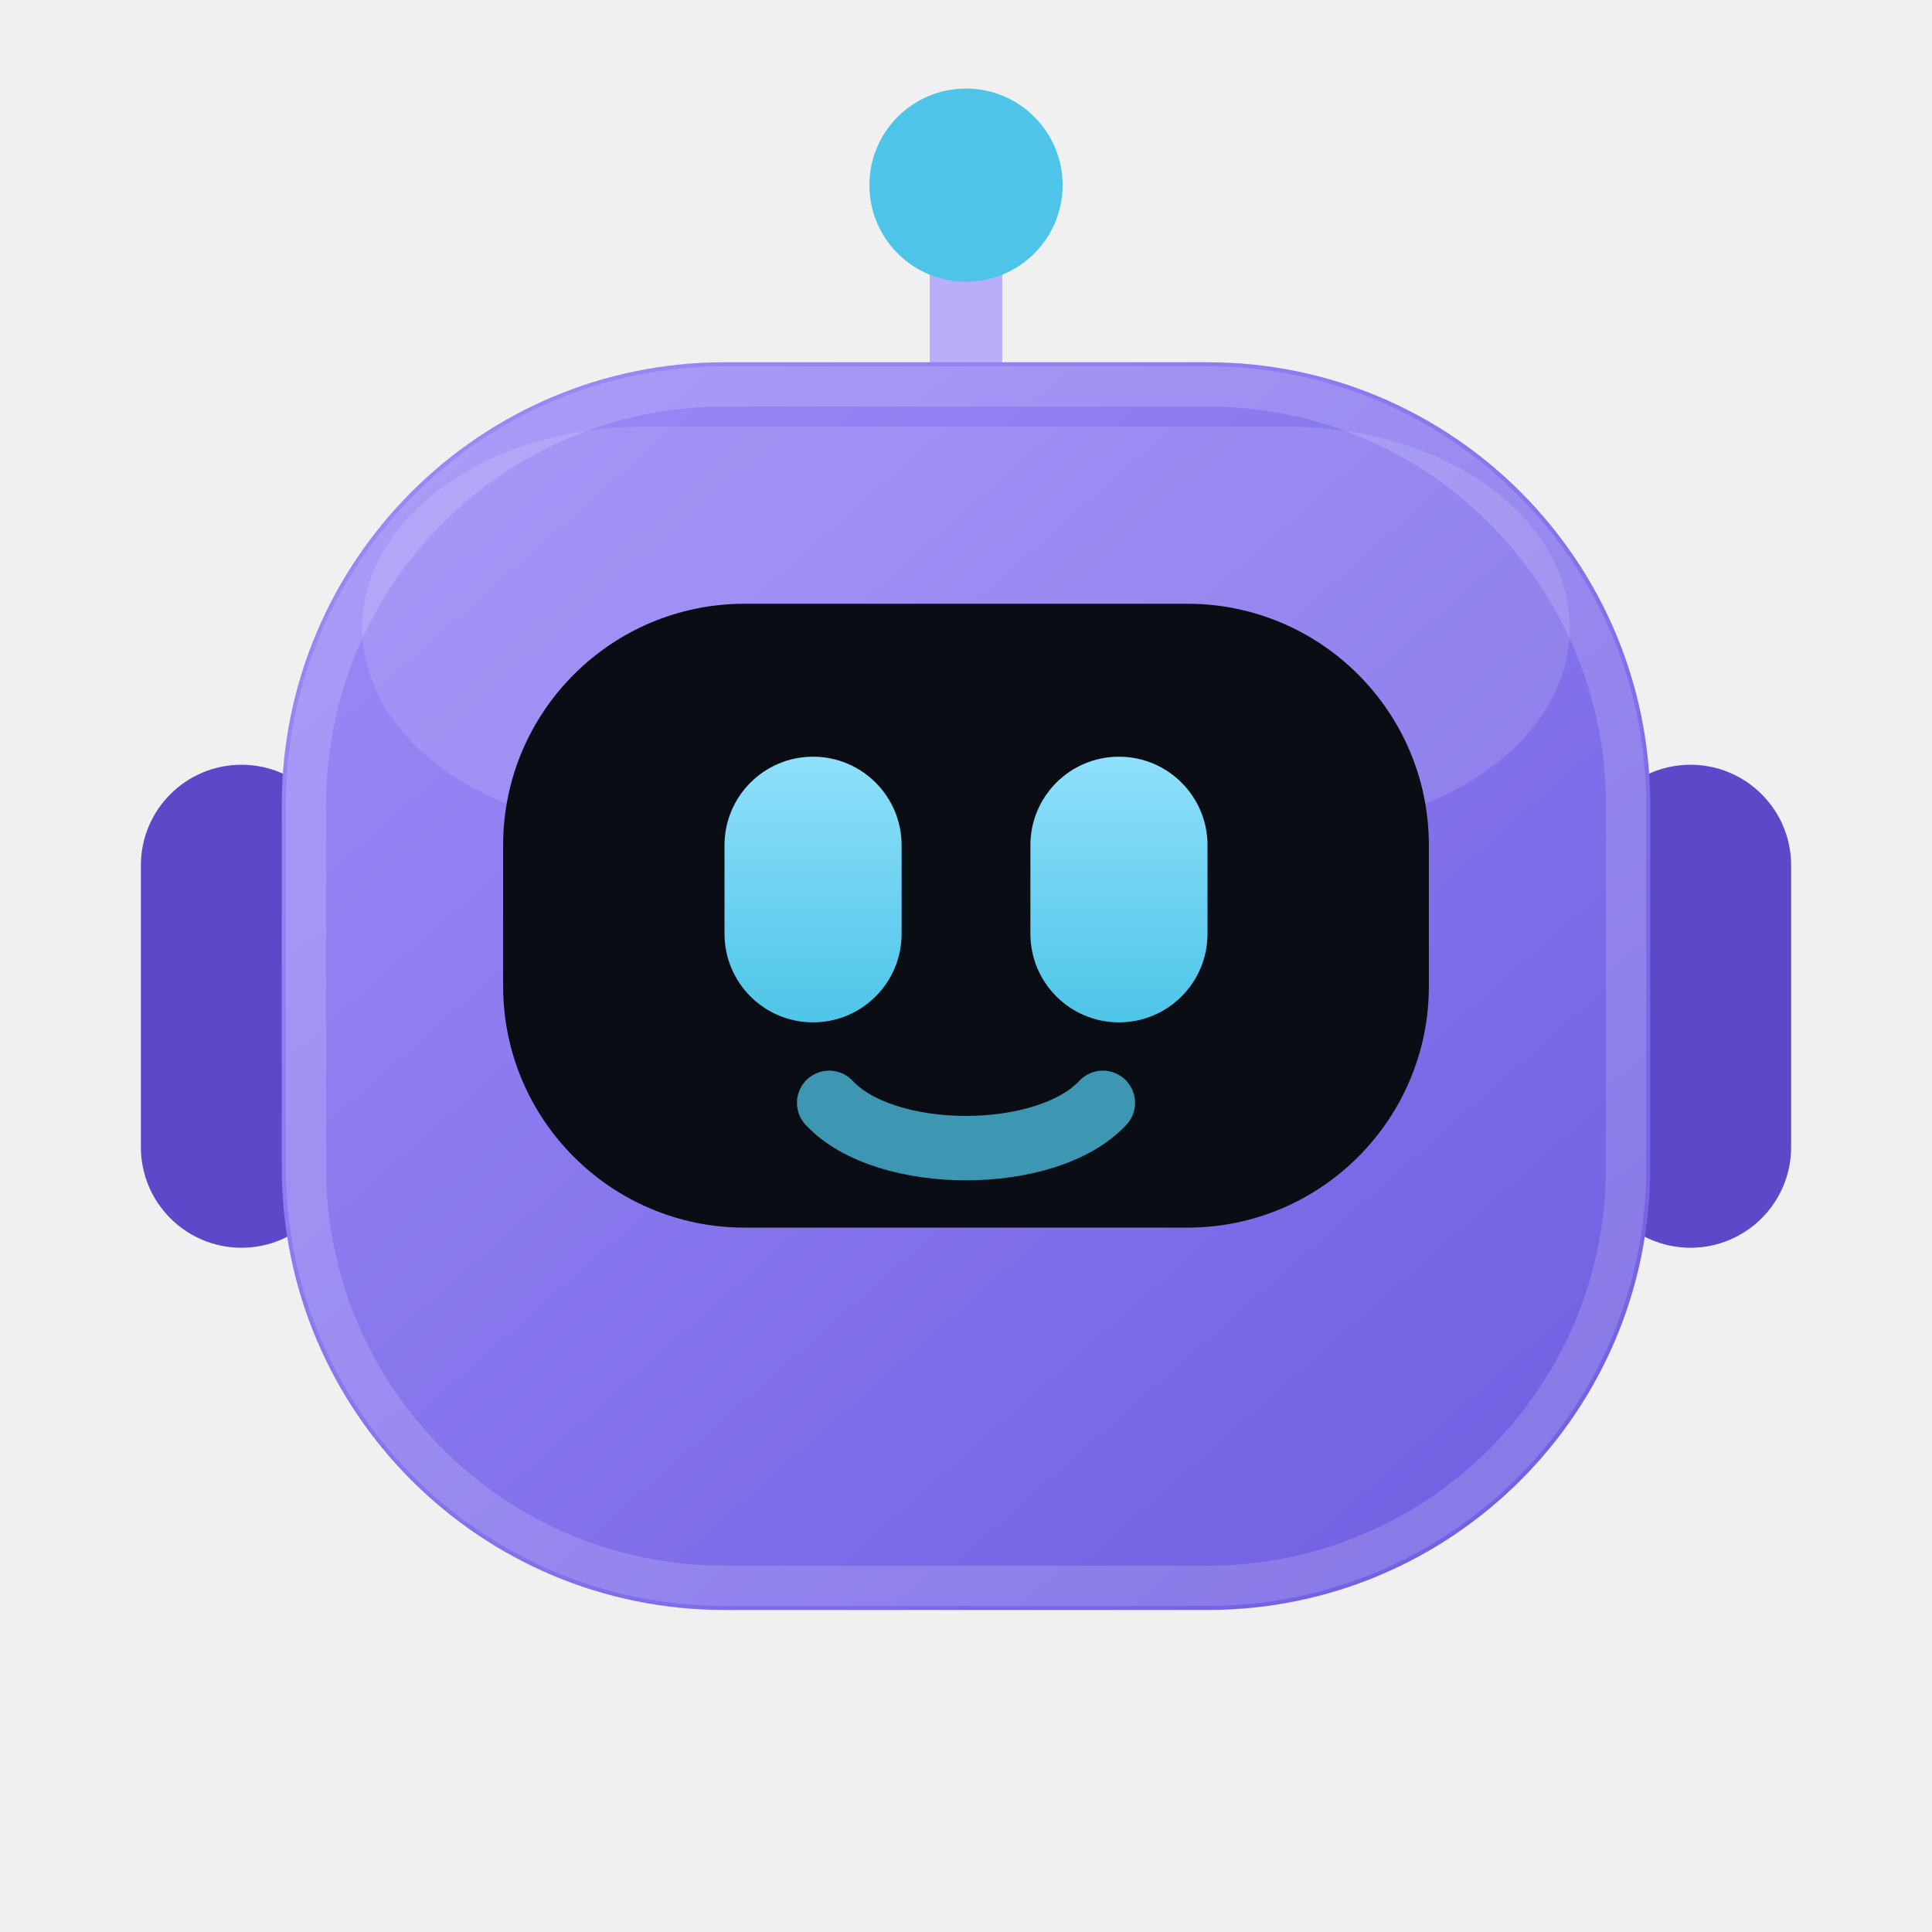
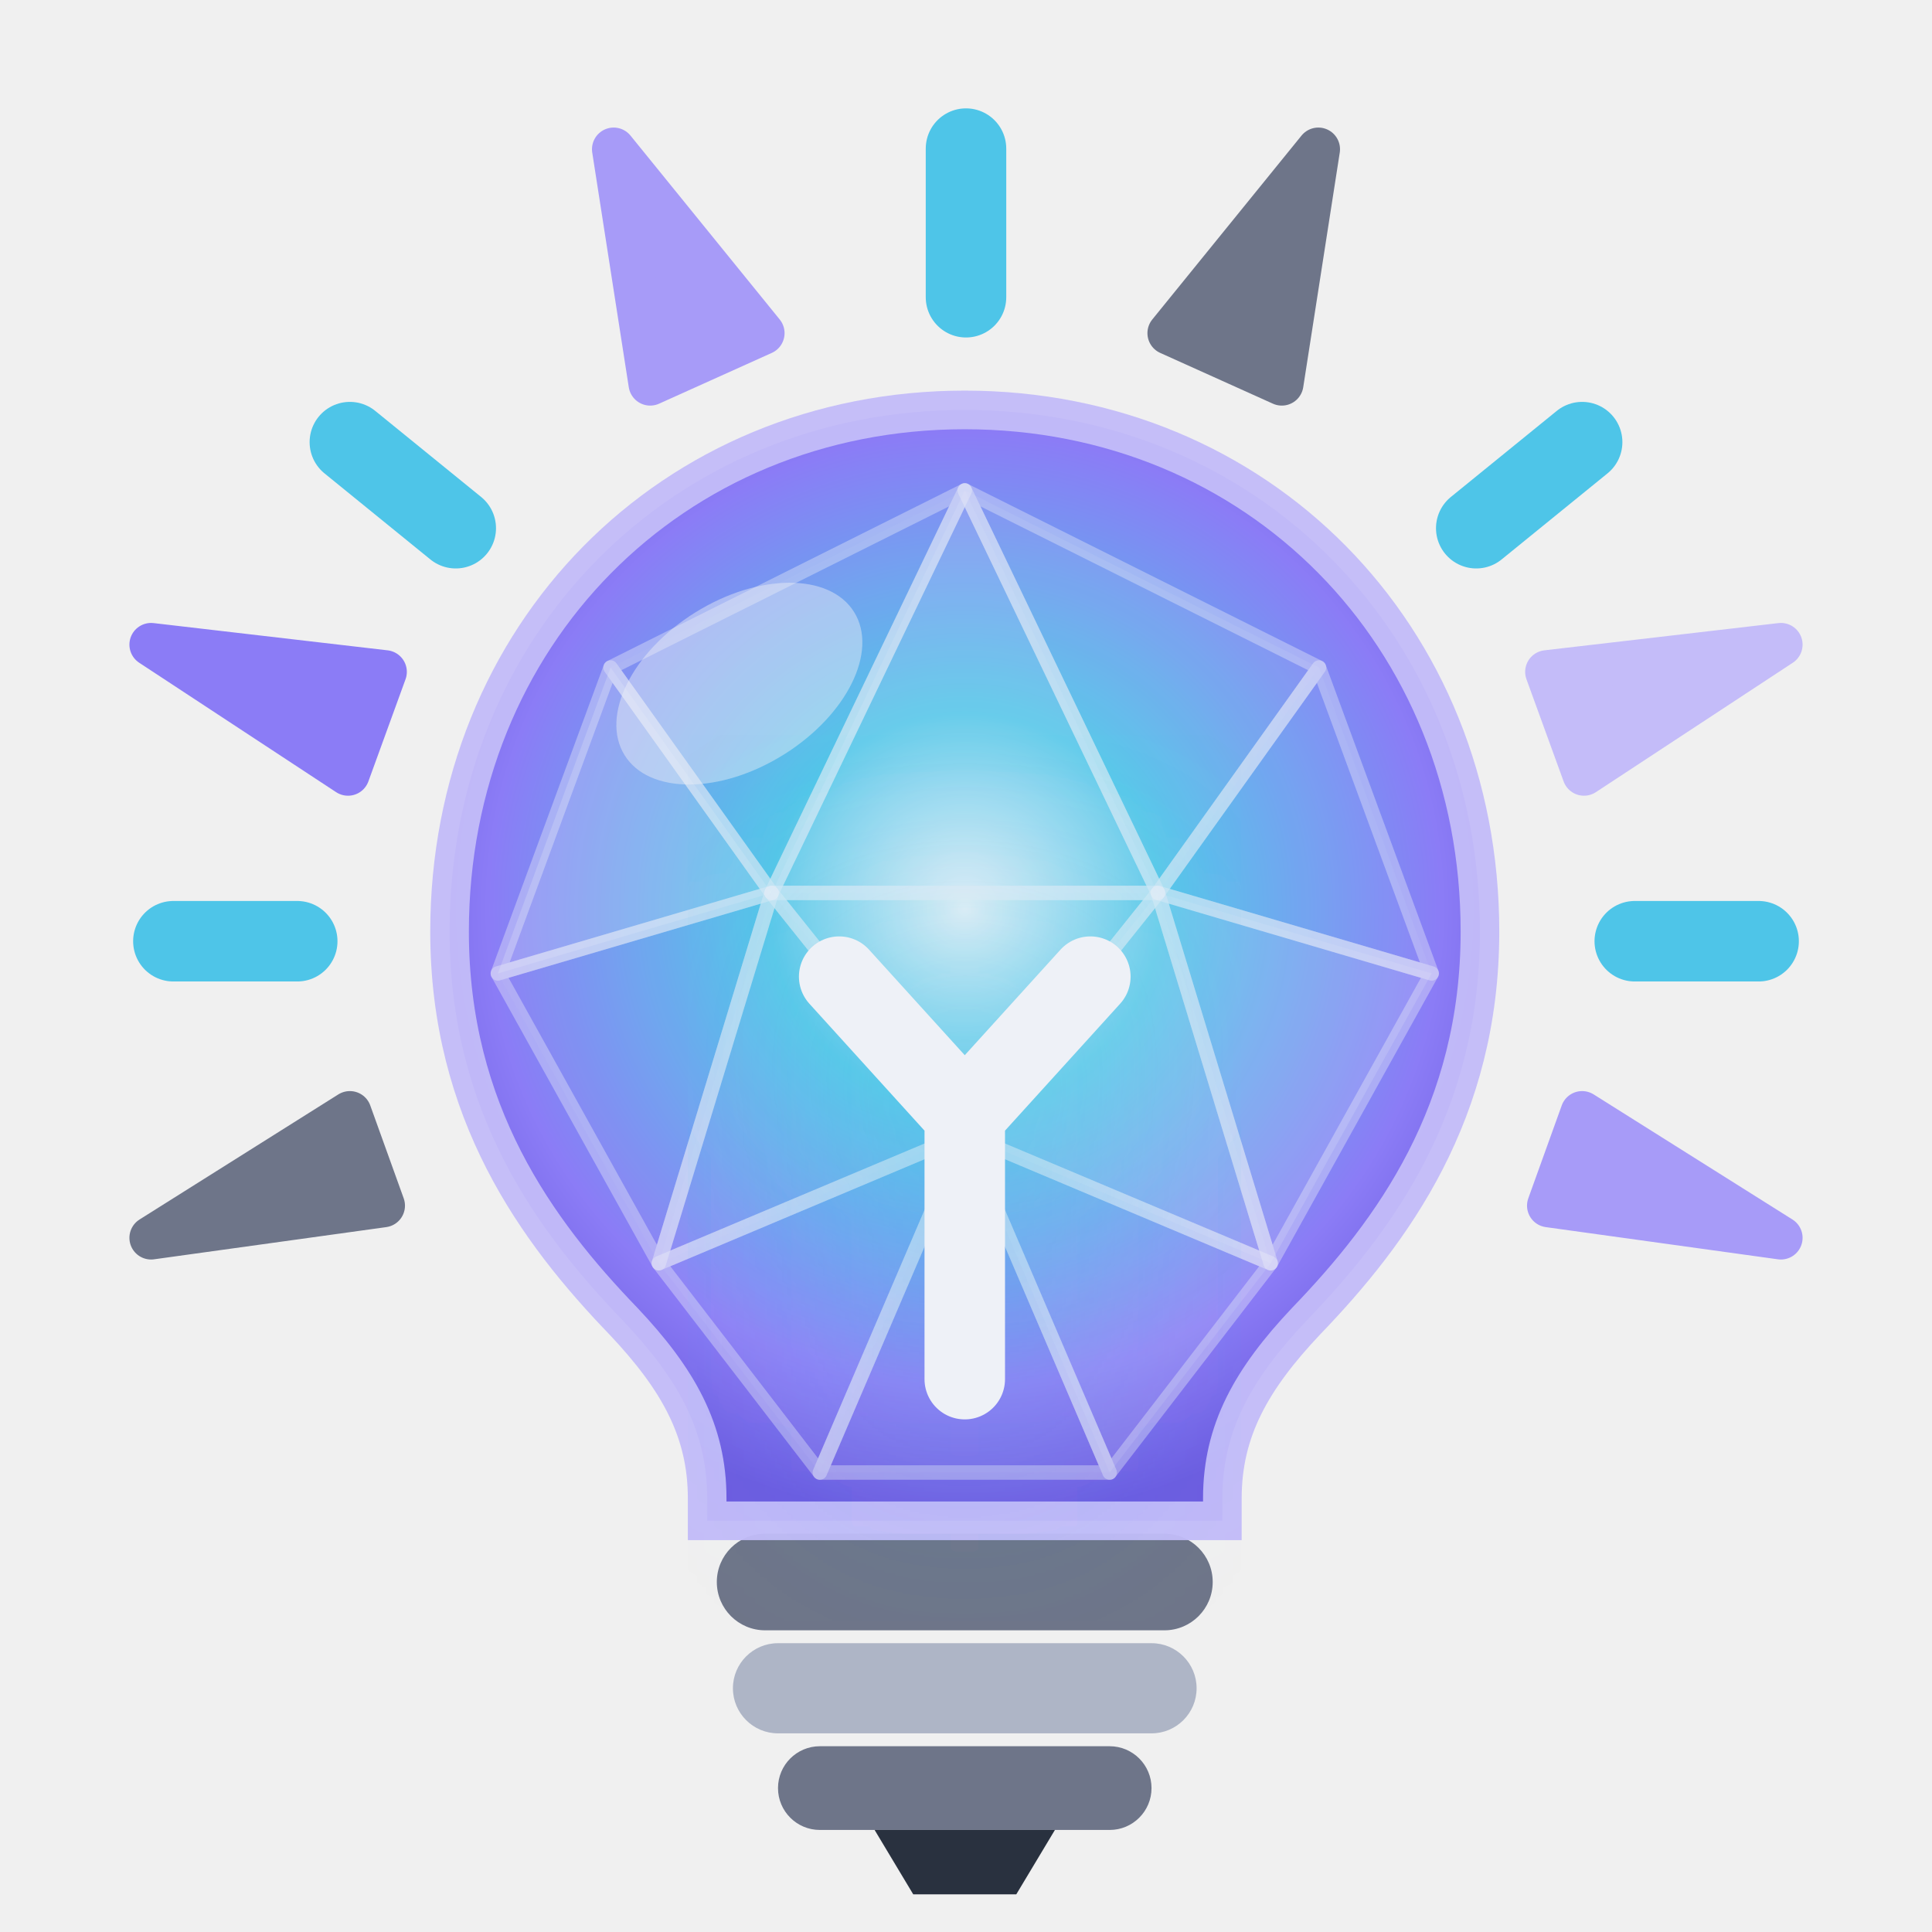
- <svg xmlns="http://www.w3.org/2000/svg" width="48" height="48" viewBox="0 0 48 48" fill="none" role="img" aria-label="Learntopia">
+ <svg xmlns="http://www.w3.org/2000/svg" width="64" height="64" viewBox="174 12 312 312" fill="none" role="img" aria-label="Learntopia">
  <defs>
-     <linearGradient id="lt-head" x1="9" y1="8" x2="39" y2="42" gradientUnits="userSpaceOnUse">
-       <stop stop-color="#9D8DF8" />
+     <filter id="f-blur" x="-60%" y="-60%" width="220%" height="220%">
+       <feGaussianBlur stdDeviation="36" />
+     </filter>
+     <filter id="f-blurS" x="-60%" y="-60%" width="220%" height="220%">
+       <feGaussianBlur stdDeviation="4" />
+     </filter>
+     <filter id="f-paper" x="-25%" y="-25%" width="150%" height="170%">
+       <feGaussianBlur in="SourceAlpha" stdDeviation="5" result="b" />
+       <feOffset in="b" dy="8" result="o" />
+       <feFlood flood-color="#000000" flood-opacity=".55" />
+       <feComposite in2="o" operator="in" result="s" />
+       <feMerge>
+         <feMergeNode in="s" />
+         <feMergeNode in="SourceGraphic" />
+       </feMerge>
+     </filter>
+     <radialGradient id="f-glass" cx="24" cy="19" r="19" gradientUnits="userSpaceOnUse">
+       <stop stop-color="#EEF1F7" />
+       <stop offset=".32" stop-color="#4EC5E8" />
+       <stop offset=".78" stop-color="#8B7CF6" />
      <stop offset="1" stop-color="#6D5CE0" />
+     </radialGradient>
+     <linearGradient id="f-pageL" x1="150" y1="0" x2="330" y2="0" gradientUnits="userSpaceOnUse">
+       <stop stop-color="#6E7589" />
+       <stop offset="1" stop-color="#AEB5C6" />
    </linearGradient>
-     <linearGradient id="lt-eye" x1="0" y1="0" x2="0" y2="1">
-       <stop stop-color="#8FE0FB" />
-       <stop offset="1" stop-color="#4EC5E8" />
+     <linearGradient id="f-pageR" x1="510" y1="0" x2="330" y2="0" gradientUnits="userSpaceOnUse">
+       <stop stop-color="#6E7589" />
+       <stop offset="1" stop-color="#AEB5C6" />
    </linearGradient>
+     <clipPath id="f-glassClip">
+       <path d="M24 3.5c-9.1 0-16 7-16 16.2 0 5.6 2.7 9.3 5.4 12.1 1.7 1.8 2.6 3.4 2.6 5.5V38h16v-.7c0-2.1.9-3.7 2.6-5.5 2.7-2.8 5.4-6.5 5.4-12.1 0-9.2-6.9-16.2-16-16.2Z" />
+     </clipPath>
  </defs>
-   <rect x="3.5" y="19" width="5" height="12" rx="2.5" fill="#5B49C9" />
-   <rect x="39.5" y="19" width="5" height="12" rx="2.5" fill="#5B49C9" />
-   <path d="M24 6.2V9.6" stroke="#B9AEF9" stroke-width="1.8" stroke-linecap="round" />
-   <circle cx="24" cy="4.6" r="2.4" fill="#4EC5E8" />
-   <rect x="7" y="9" width="34" height="31" rx="11" fill="url(#lt-head)" />
-   <rect x="9" y="10.6" width="30" height="10" rx="7" fill="#ffffff" fill-opacity="0.12" />
-   <rect x="7.6" y="9.6" width="32.8" height="29.8" rx="10.4" stroke="#ffffff" stroke-opacity="0.16" stroke-width="1" />
-   <rect x="12.5" y="15" width="23" height="15.5" rx="6" fill="#0B0D15" />
-   <rect x="18" y="18.8" width="4.4" height="6.6" rx="2.2" fill="url(#lt-eye)" />
-   <rect x="25.6" y="18.8" width="4.4" height="6.6" rx="2.2" fill="url(#lt-eye)" />
-   <path d="M20.6 27.4c1.4 1.5 5.4 1.5 6.8 0" stroke="#4EC5E8" stroke-width="1.6" stroke-linecap="round" opacity="0.75" />
+   <g>
+     <line x1="330.0" y1="60.0" x2="330.0" y2="36.0" stroke="#4EC5E8" stroke-width="13" stroke-linecap="round" />
+     <line x1="247.6" y1="97.3" x2="230.5" y2="83.4" stroke="#4EC5E8" stroke-width="13" stroke-linecap="round" />
+     <line x1="412.4" y1="97.3" x2="429.5" y2="83.4" stroke="#4EC5E8" stroke-width="13" stroke-linecap="round" />
+     <line x1="222.0" y1="164.0" x2="202.0" y2="164.0" stroke="#4EC5E8" stroke-width="13" stroke-linecap="round" />
+     <line x1="438.0" y1="164.0" x2="458.0" y2="164.0" stroke="#4EC5E8" stroke-width="13" stroke-linecap="round" />
+     <polygon points="273.1,36.1 297.2,65.8 279.0,74.0" fill="#A79BF8" stroke="#A79BF8" stroke-width="7" stroke-linejoin="round" />
+     <polygon points="386.9,36.1 381.0,74.0 362.8,65.8" fill="#6E7589" stroke="#6E7589" stroke-width="7" stroke-linejoin="round" />
+     <polygon points="198.4,116.1 236.2,120.5 230.2,137.0" fill="#8B7CF6" stroke="#8B7CF6" stroke-width="7" stroke-linejoin="round" />
+     <polygon points="461.6,116.1 429.8,137.0 423.8,120.5" fill="#C4BCF9" stroke="#C4BCF9" stroke-width="7" stroke-linejoin="round" />
+     <polygon points="198.4,211.9 230.5,191.7 235.9,206.7" fill="#6E7589" stroke="#6E7589" stroke-width="7" stroke-linejoin="round" />
+     <polygon points="461.6,211.9 424.1,206.7 429.5,191.7" fill="#A79BF8" stroke="#A79BF8" stroke-width="7" stroke-linejoin="round" />
+   </g>
+   <g transform="translate(205 60) scale(5.2)">
+     <g>
+       <rect x="16.3" y="38.4" width="15.4" height="3" rx="1.5" fill="#6E7589" />
+       <rect x="16.8" y="41.8" width="14.4" height="2.8" rx="1.4" fill="#AEB5C6" />
+       <rect x="18.2" y="45" width="11.6" height="2.6" rx="1.3" fill="#6E7589" />
+       <path d="M21.2 47.6h5.6l-1.2 2h-3.2Z" fill="#29313F" />
+     </g>
+     <path d="M24 3.5c-9.1 0-16 7-16 16.2 0 5.6 2.7 9.3 5.4 12.1 1.7 1.8 2.6 3.4 2.6 5.5V38h16v-.7c0-2.1.9-3.7 2.6-5.5 2.7-2.8 5.4-6.5 5.4-12.1 0-9.2-6.9-16.2-16-16.2Z" fill="url(#f-glass)" />
+     <g clip-path="url(#f-glassClip)">
+       <polygon points="24.0,6.0 13.0,11.5 18.0,18.5" fill="#EEF1F7" fill-opacity="0.04" stroke="#EEF1F7" stroke-opacity=".38" stroke-width="0.45" stroke-linejoin="round" />
+       <polygon points="24.0,6.0 18.0,18.5 30.0,18.5" fill="#EEF1F7" fill-opacity="0.16" stroke="#EEF1F7" stroke-opacity=".38" stroke-width="0.45" stroke-linejoin="round" />
+       <polygon points="24.0,6.0 30.0,18.5 35.0,11.5" fill="#EEF1F7" fill-opacity="0.08" stroke="#EEF1F7" stroke-opacity=".38" stroke-width="0.45" stroke-linejoin="round" />
+       <polygon points="13.0,11.5 9.5,21.0 18.0,18.5" fill="#EEF1F7" fill-opacity="0.22" stroke="#EEF1F7" stroke-opacity=".38" stroke-width="0.45" stroke-linejoin="round" />
+       <polygon points="35.0,11.5 38.5,21.0 30.0,18.5" fill="#EEF1F7" fill-opacity="0.05" stroke="#EEF1F7" stroke-opacity=".38" stroke-width="0.45" stroke-linejoin="round" />
+       <polygon points="18.0,18.5 24.0,26.0 30.0,18.5" fill="#EEF1F7" fill-opacity="0.12" stroke="#EEF1F7" stroke-opacity=".38" stroke-width="0.45" stroke-linejoin="round" />
+       <polygon points="9.5,21.0 14.5,30.0 18.0,18.5" fill="#EEF1F7" fill-opacity="0.04" stroke="#EEF1F7" stroke-opacity=".38" stroke-width="0.45" stroke-linejoin="round" />
+       <polygon points="38.5,21.0 30.0,18.5 33.5,30.0" fill="#EEF1F7" fill-opacity="0.16" stroke="#EEF1F7" stroke-opacity=".38" stroke-width="0.45" stroke-linejoin="round" />
+       <polygon points="18.0,18.5 14.5,30.0 24.0,26.0" fill="#EEF1F7" fill-opacity="0.08" stroke="#EEF1F7" stroke-opacity=".38" stroke-width="0.45" stroke-linejoin="round" />
+       <polygon points="30.0,18.5 24.0,26.0 33.5,30.0" fill="#EEF1F7" fill-opacity="0.22" stroke="#EEF1F7" stroke-opacity=".38" stroke-width="0.45" stroke-linejoin="round" />
+       <polygon points="14.5,30.0 19.5,36.5 24.0,26.0" fill="#EEF1F7" fill-opacity="0.05" stroke="#EEF1F7" stroke-opacity=".38" stroke-width="0.45" stroke-linejoin="round" />
+       <polygon points="33.5,30.0 24.0,26.0 28.5,36.5" fill="#EEF1F7" fill-opacity="0.12" stroke="#EEF1F7" stroke-opacity=".38" stroke-width="0.45" stroke-linejoin="round" />
+       <polygon points="19.5,36.5 28.5,36.5 24.0,26.0" fill="#EEF1F7" fill-opacity="0.04" stroke="#EEF1F7" stroke-opacity=".38" stroke-width="0.45" stroke-linejoin="round" />
+     </g>
+     <path d="M24 3.5c-9.1 0-16 7-16 16.2 0 5.6 2.7 9.3 5.4 12.1 1.7 1.8 2.6 3.4 2.6 5.5V38h16v-.7c0-2.1.9-3.7 2.6-5.5 2.7-2.8 5.4-6.5 5.4-12.1 0-9.2-6.9-16.2-16-16.2Z" fill="none" stroke="#C4BCF9" stroke-opacity=".95" stroke-width="1.2" />
+     <ellipse cx="17" cy="12" rx="4.2" ry="2.6" fill="#EEF1F7" fill-opacity=".45" transform="rotate(-32 17 12)" />
+     <path d="M24 33.6v-8.2m0 0-3.9-4.3m3.9 4.3 3.9-4.3" fill="none" stroke="#4EC5E8" stroke-width="3.2" stroke-linecap="round" stroke-linejoin="round" stroke-opacity=".6" filter="url(#f-blurS)" />
+     <path d="M24 33.6v-8.2m0 0-3.9-4.3m3.9 4.3 3.9-4.3" fill="none" stroke="#EEF1F7" stroke-width="2.5" stroke-linecap="round" stroke-linejoin="round" />
+   </g>
</svg>
